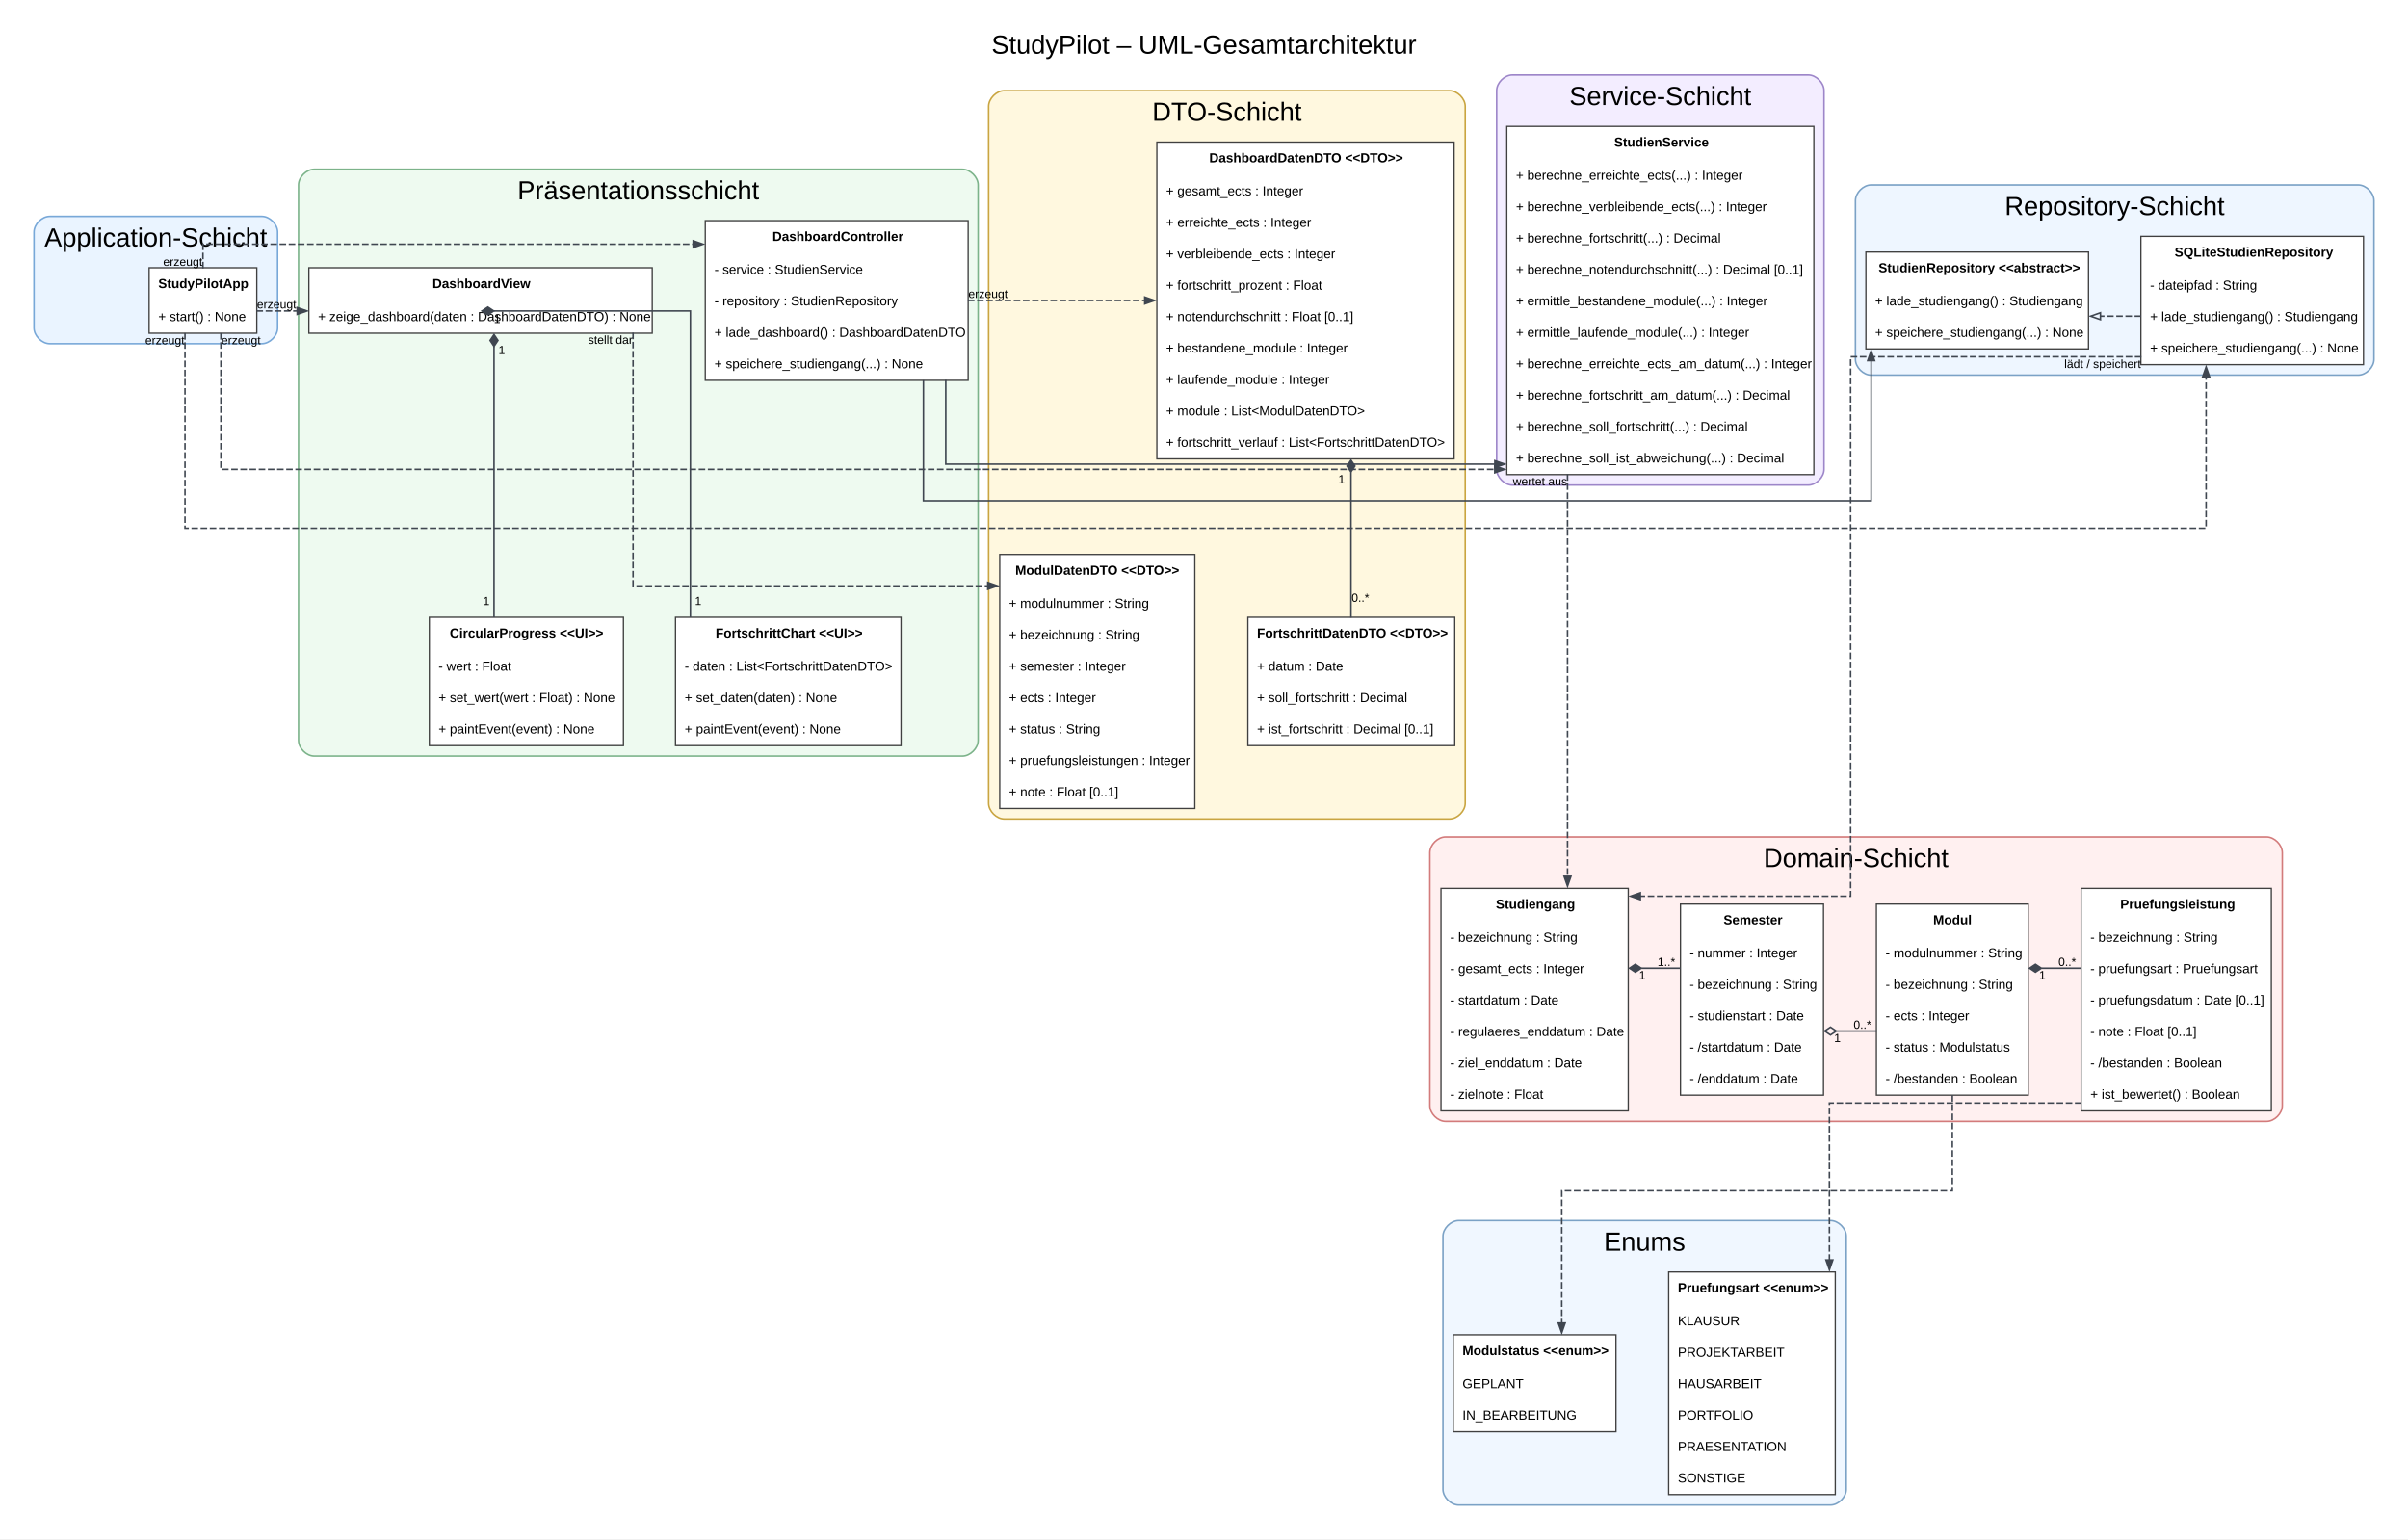
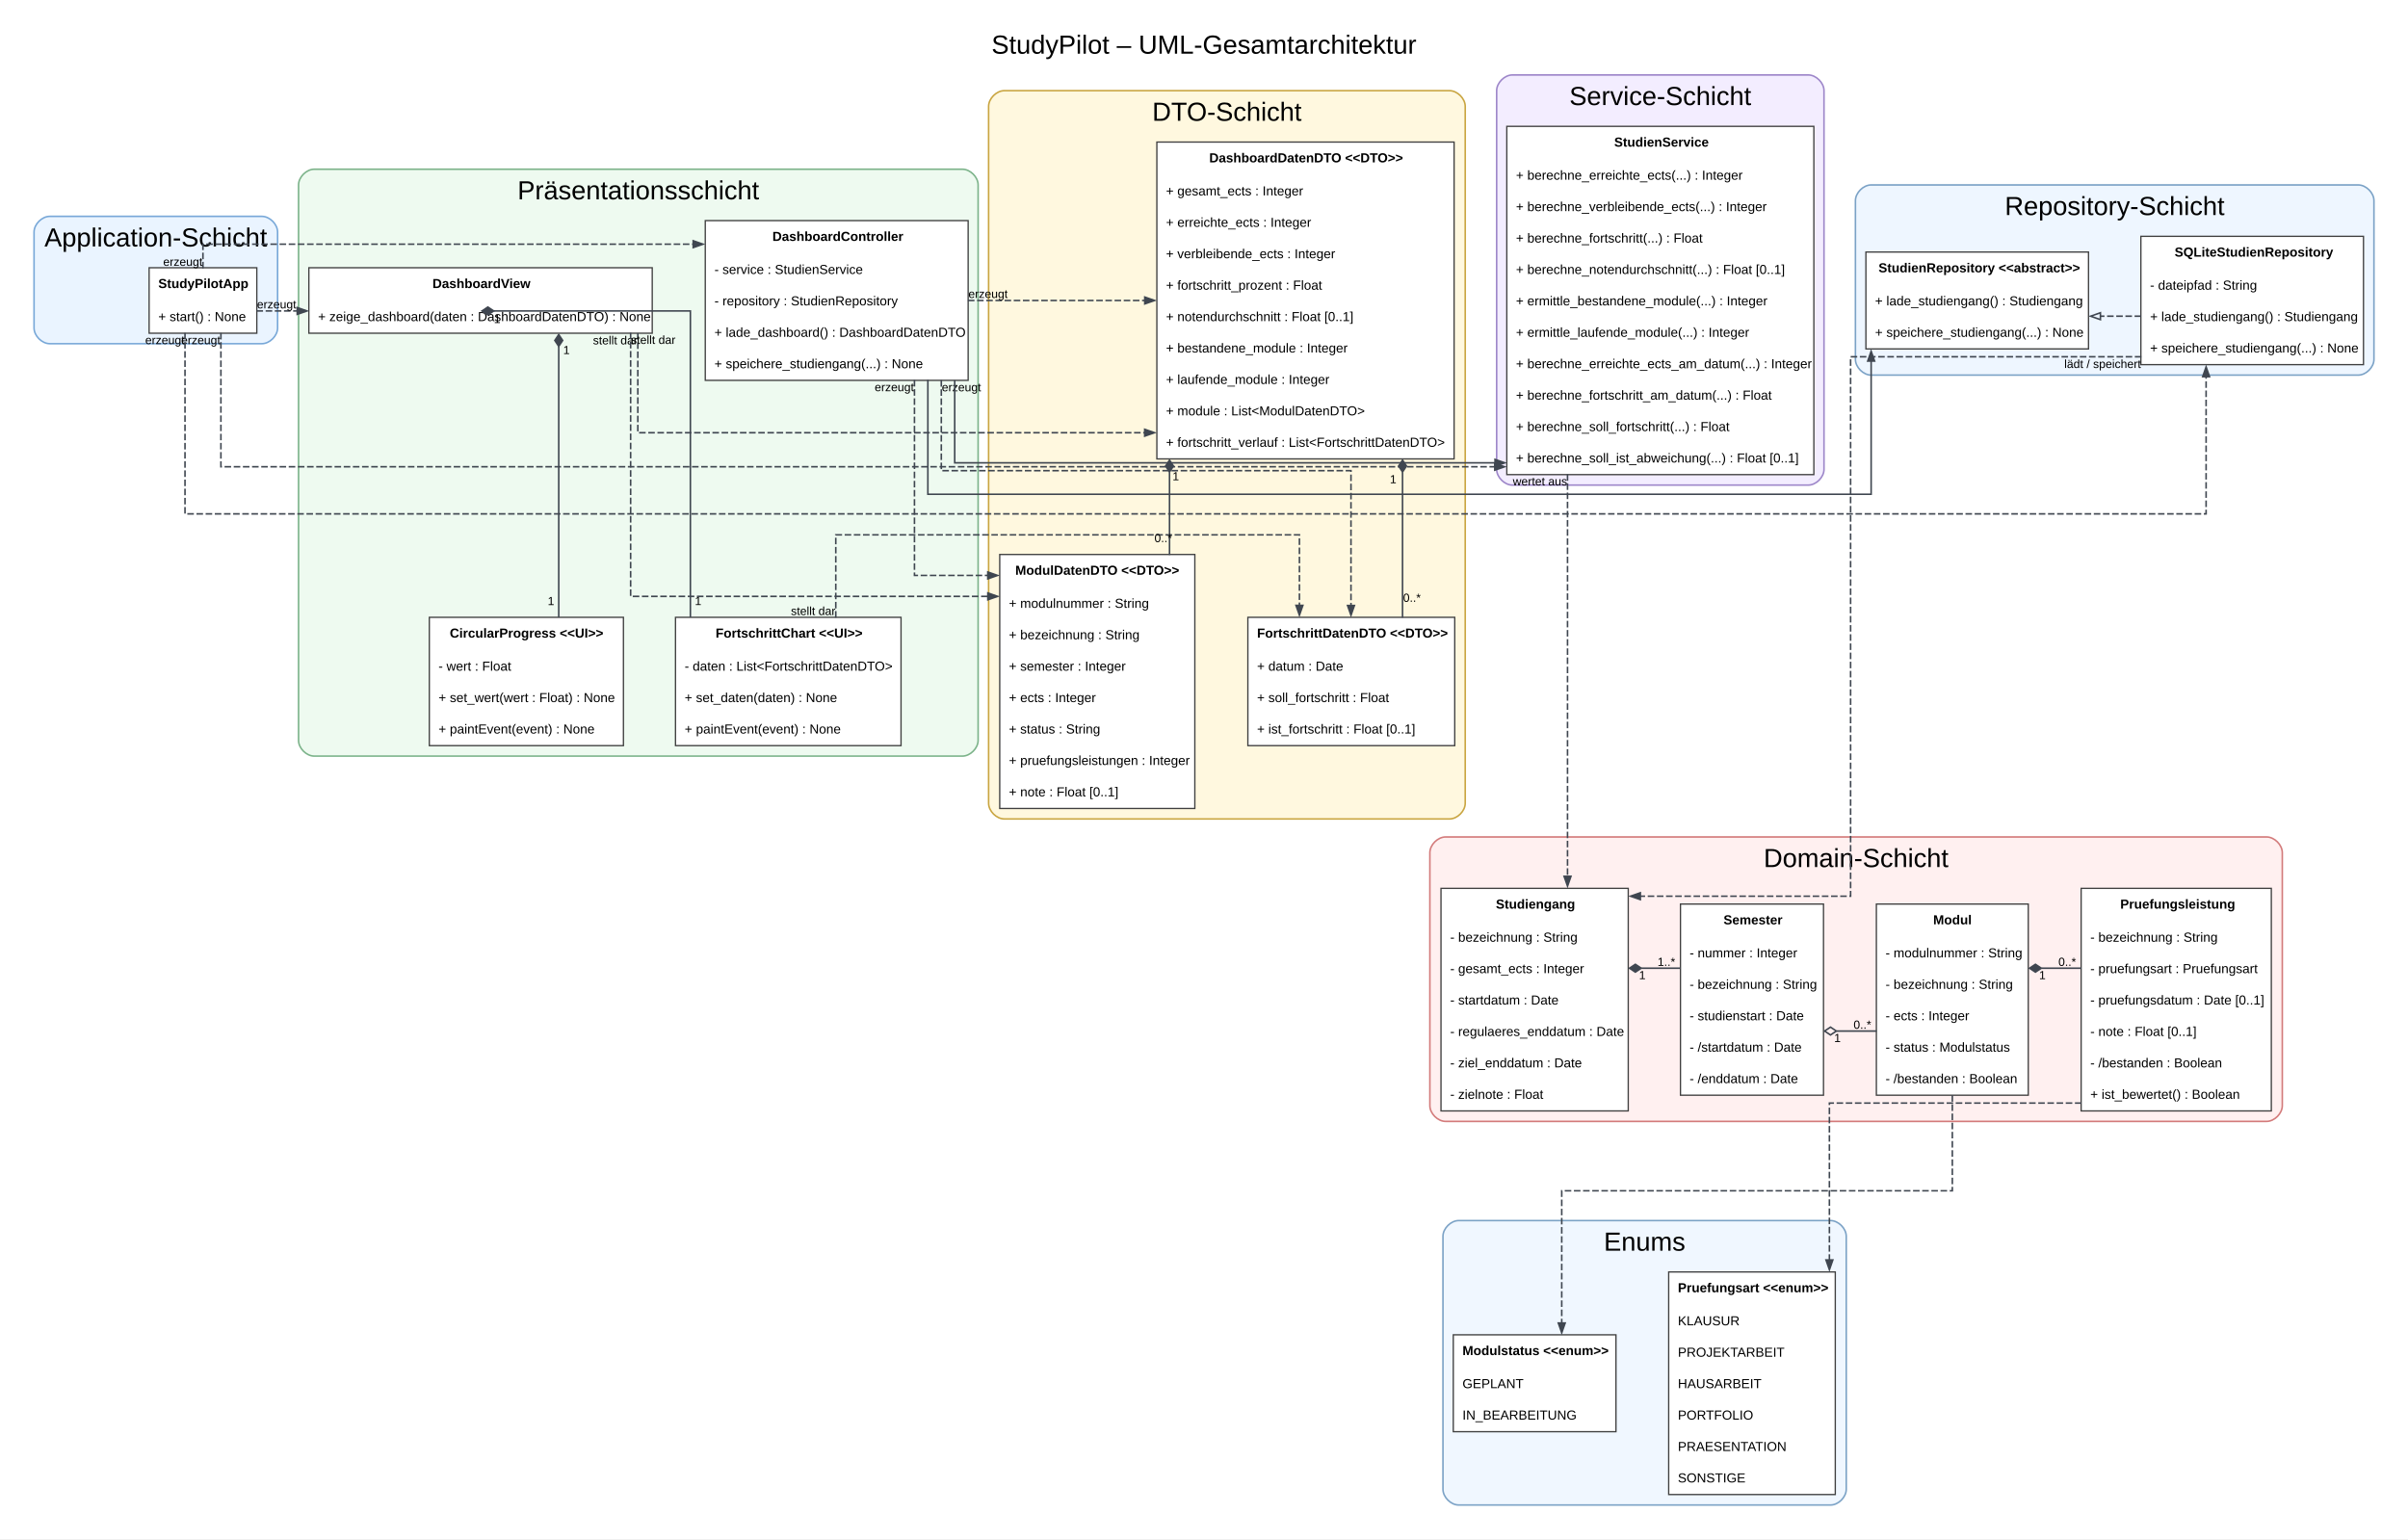
<svg xmlns="http://www.w3.org/2000/svg" width="1839pt" height="1176pt" viewBox="0.00 0.00 1839.00 1176.00">
  <g id="graph0" class="graph" transform="scale(1 1) rotate(0) translate(18 1157.5)">
    <polygon fill="white" stroke="none" points="-18,18 -18,-1157.5 1821,-1157.5 1821,18 -18,18" />
    <text xml:space="preserve" text-anchor="middle" x="901.5" y="-1116.5" font-family="Arial" font-size="20.00">StudyPilot – UML-Gesamtarchitektur</text>
    <g id="clust1" class="cluster">
      <path fill="#eaf4ff" stroke="#78a8d8" stroke-width="1.2" d="M20,-895C20,-895 182,-895 182,-895 188,-895 194,-901 194,-907 194,-907 194,-980.25 194,-980.25 194,-986.25 188,-992.25 182,-992.25 182,-992.25 20,-992.25 20,-992.25 14,-992.25 8,-986.25 8,-980.25 8,-980.25 8,-907 8,-907 8,-901 14,-895 20,-895" />
      <text xml:space="preserve" text-anchor="middle" x="101" y="-969.25" font-family="Arial" font-size="20.00">Application-Schicht</text>
    </g>
    <g id="clust2" class="cluster">
      <path fill="#eefaf0" stroke="#7cb38a" stroke-width="1.2" d="M222,-580C222,-580 717,-580 717,-580 723,-580 729,-586 729,-592 729,-592 729,-1016.25 729,-1016.25 729,-1022.25 723,-1028.25 717,-1028.25 717,-1028.25 222,-1028.25 222,-1028.25 216,-1028.25 210,-1022.25 210,-1016.25 210,-1016.25 210,-592 210,-592 210,-586 216,-580 222,-580" />
      <text xml:space="preserve" text-anchor="middle" x="469.5" y="-1005.25" font-family="Arial" font-size="20.00">Präsentationsschicht</text>
    </g>
    <g id="clust5" class="cluster">
      <path fill="#fff8df" stroke="#c9a541" stroke-width="1.2" d="M749,-532C749,-532 1089,-532 1089,-532 1095,-532 1101,-538 1101,-544 1101,-544 1101,-1076.25 1101,-1076.25 1101,-1082.25 1095,-1088.25 1089,-1088.25 1089,-1088.25 749,-1088.25 749,-1088.25 743,-1088.25 737,-1082.25 737,-1076.25 737,-1076.25 737,-544 737,-544 737,-538 743,-532 749,-532" />
      <text xml:space="preserve" text-anchor="middle" x="919" y="-1065.25" font-family="Arial" font-size="20.00">DTO-Schicht</text>
    </g>
    <g id="clust7" class="cluster">
      <path fill="#f3edff" stroke="#9d86c9" stroke-width="1.2" d="M1137,-787C1137,-787 1363,-787 1363,-787 1369,-787 1375,-793 1375,-799 1375,-799 1375,-1088.25 1375,-1088.25 1375,-1094.25 1369,-1100.25 1363,-1100.25 1363,-1100.25 1137,-1100.25 1137,-1100.25 1131,-1100.25 1125,-1094.25 1125,-1088.25 1125,-1088.25 1125,-799 1125,-799 1125,-793 1131,-787 1137,-787" />
      <text xml:space="preserve" text-anchor="middle" x="1250" y="-1077.25" font-family="Arial" font-size="20.00">Service-Schicht</text>
    </g>
    <g id="clust8" class="cluster">
      <path fill="#eef6ff" stroke="#7ba2c6" stroke-width="1.2" d="M1411,-871C1411,-871 1783,-871 1783,-871 1789,-871 1795,-877 1795,-883 1795,-883 1795,-1004.25 1795,-1004.25 1795,-1010.25 1789,-1016.25 1783,-1016.25 1783,-1016.25 1411,-1016.25 1411,-1016.25 1405,-1016.25 1399,-1010.25 1399,-1004.25 1399,-1004.25 1399,-883 1399,-883 1399,-877 1405,-871 1411,-871" />
      <text xml:space="preserve" text-anchor="middle" x="1597" y="-993.25" font-family="Arial" font-size="20.00">Repository-Schicht</text>
    </g>
    <g id="clust10" class="cluster">
      <path fill="#fff0f0" stroke="#d37b7b" stroke-width="1.2" d="M1086,-301C1086,-301 1713,-301 1713,-301 1719,-301 1725,-307 1725,-313 1725,-313 1725,-506.25 1725,-506.25 1725,-512.25 1719,-518.25 1713,-518.25 1713,-518.25 1086,-518.25 1086,-518.25 1080,-518.25 1074,-512.25 1074,-506.25 1074,-506.25 1074,-313 1074,-313 1074,-307 1080,-301 1086,-301" />
      <text xml:space="preserve" text-anchor="middle" x="1399.5" y="-495.25" font-family="Arial" font-size="20.00">Domain-Schicht</text>
    </g>
    <g id="clust12" class="cluster">
      <path fill="#f0f7ff" stroke="#7ba2c6" stroke-width="1.2" d="M1096,-8C1096,-8 1380,-8 1380,-8 1386,-8 1392,-14 1392,-20 1392,-20 1392,-213.25 1392,-213.25 1392,-219.25 1386,-225.25 1380,-225.25 1380,-225.25 1096,-225.25 1096,-225.25 1090,-225.25 1084,-219.25 1084,-213.25 1084,-213.25 1084,-20 1084,-20 1084,-14 1090,-8 1096,-8" />
      <text xml:space="preserve" text-anchor="middle" x="1238" y="-202.25" font-family="Arial" font-size="20.00">Enums</text>
    </g>
    <g id="node1" class="node">
      <polygon fill="white" stroke="none" points="95.88,-903 95.88,-953 178.12,-953 178.12,-903 95.88,-903" />
      <polygon fill="none" stroke="#404040" points="95.88,-903 95.88,-953 178.12,-953 178.12,-903 95.88,-903" />
      <text xml:space="preserve" text-anchor="start" x="102.88" y="-937.5" font-family="Arial" font-weight="bold" font-size="10.00">StudyPilotApp</text>
      <text xml:space="preserve" text-anchor="start" x="102.88" y="-912.25" font-family="Arial" font-size="10.00">+ start() : None</text>
    </g>
    <g id="node2" class="node">
      <polygon fill="white" stroke="none" points="217.88,-903 217.88,-953 480.12,-953 480.12,-903 217.88,-903" />
      <polygon fill="none" stroke="#404040" points="217.88,-903 217.88,-953 480.12,-953 480.12,-903 217.88,-903" />
      <text xml:space="preserve" text-anchor="start" x="312.25" y="-937.5" font-family="Arial" font-weight="bold" font-size="10.00">DashboardView</text>
      <text xml:space="preserve" text-anchor="start" x="224.88" y="-912.25" font-family="Arial" font-size="10.00">+ zeige_dashboard(daten : DashboardDatenDTO) : None</text>
    </g>
    <g id="edge18" class="edge">
      <path fill="none" stroke="#3f4650" stroke-width="1.2" stroke-dasharray="5,2" d="M177.88,-920C177.88,-920 208.97,-920 208.97,-920" />
      <polygon fill="#3f4650" stroke="#3f4650" stroke-width="1.2" points="208.97,-922.63 216.47,-920 208.97,-917.38 208.97,-922.63" />
      <text xml:space="preserve" text-anchor="middle" x="193.25" y="-921.95" font-family="Arial" font-size="9.00">erzeugt</text>
    </g>
    <g id="node3" class="node">
      <polygon fill="white" stroke="none" points="520.62,-867 520.62,-989 721.38,-989 721.38,-867 520.62,-867" />
      <polygon fill="none" stroke="#404040" points="520.62,-867 520.62,-989 721.38,-989 721.38,-867 520.62,-867" />
      <text xml:space="preserve" text-anchor="start" x="571.88" y="-973.5" font-family="Arial" font-weight="bold" font-size="10.00">DashboardController</text>
      <text xml:space="preserve" text-anchor="start" x="527.62" y="-948.25" font-family="Arial" font-size="10.00">- service : StudienService</text>
      <text xml:space="preserve" text-anchor="start" x="527.62" y="-924.25" font-family="Arial" font-size="10.00">- repository : StudienRepository</text>
      <text xml:space="preserve" text-anchor="start" x="527.62" y="-900.25" font-family="Arial" font-size="10.00">+ lade_dashboard() : DashboardDatenDTO</text>
      <text xml:space="preserve" text-anchor="start" x="527.62" y="-876.25" font-family="Arial" font-size="10.00">+ speichere_studiengang(...) : None</text>
    </g>
    <g id="edge19" class="edge">
      <path fill="none" stroke="#3f4650" stroke-width="1.2" stroke-dasharray="5,2" d="M137,-952.51C137,-962.17 137,-971 137,-971 137,-971 511.4,-971 511.4,-971" />
      <polygon fill="#3f4650" stroke="#3f4650" stroke-width="1.2" points="511.4,-973.63 518.9,-971 511.4,-968.38 511.4,-973.63" />
      <text xml:space="preserve" text-anchor="middle" x="121.62" y="-954.46" font-family="Arial" font-size="9.00">erzeugt</text>
    </g>
    <g id="node9" class="node">
      <polygon fill="white" stroke="none" points="1132.75,-795 1132.75,-1061 1367.25,-1061 1367.25,-795 1132.75,-795" />
      <polygon fill="none" stroke="#404040" points="1132.75,-795 1132.75,-1061 1367.25,-1061 1367.25,-795 1132.75,-795" />
      <text xml:space="preserve" text-anchor="start" x="1214.75" y="-1045.5" font-family="Arial" font-weight="bold" font-size="10.00">StudienService</text>
      <text xml:space="preserve" text-anchor="start" x="1139.75" y="-1020.25" font-family="Arial" font-size="10.00">+ berechne_erreichte_ects(...) : Integer</text>
      <text xml:space="preserve" text-anchor="start" x="1139.75" y="-996.25" font-family="Arial" font-size="10.00">+ berechne_verbleibende_ects(...) : Integer</text>
-       <text xml:space="preserve" text-anchor="start" x="1139.75" y="-972.25" font-family="Arial" font-size="10.00">+ berechne_fortschritt(...) : Decimal</text>
-       <text xml:space="preserve" text-anchor="start" x="1139.75" y="-948.25" font-family="Arial" font-size="10.00">+ berechne_notendurchschnitt(...) : Decimal [0..1]</text>
+       <text xml:space="preserve" text-anchor="start" x="1139.75" y="-972.25" font-family="Arial" font-size="10.00">+ berechne_fortschritt(...) : Float</text>
+       <text xml:space="preserve" text-anchor="start" x="1139.75" y="-948.25" font-family="Arial" font-size="10.00">+ berechne_notendurchschnitt(...) : Float [0..1]</text>
      <text xml:space="preserve" text-anchor="start" x="1139.75" y="-924.25" font-family="Arial" font-size="10.00">+ ermittle_bestandene_module(...) : Integer</text>
      <text xml:space="preserve" text-anchor="start" x="1139.75" y="-900.25" font-family="Arial" font-size="10.00">+ ermittle_laufende_module(...) : Integer</text>
      <text xml:space="preserve" text-anchor="start" x="1139.75" y="-876.25" font-family="Arial" font-size="10.00">+ berechne_erreichte_ects_am_datum(...) : Integer</text>
-       <text xml:space="preserve" text-anchor="start" x="1139.75" y="-852.25" font-family="Arial" font-size="10.00">+ berechne_fortschritt_am_datum(...) : Decimal</text>
-       <text xml:space="preserve" text-anchor="start" x="1139.75" y="-828.25" font-family="Arial" font-size="10.00">+ berechne_soll_fortschritt(...) : Decimal</text>
-       <text xml:space="preserve" text-anchor="start" x="1139.75" y="-804.25" font-family="Arial" font-size="10.00">+ berechne_soll_ist_abweichung(...) : Decimal</text>
+       <text xml:space="preserve" text-anchor="start" x="1139.75" y="-852.25" font-family="Arial" font-size="10.00">+ berechne_fortschritt_am_datum(...) : Float</text>
+       <text xml:space="preserve" text-anchor="start" x="1139.75" y="-828.25" font-family="Arial" font-size="10.00">+ berechne_soll_fortschritt(...) : Float</text>
+       <text xml:space="preserve" text-anchor="start" x="1139.75" y="-804.25" font-family="Arial" font-size="10.00">+ berechne_soll_ist_abweichung(...) : Float [0..1]</text>
    </g>
    <g id="edge20" class="edge">
-       <path fill="none" stroke="#3f4650" stroke-width="1.2" stroke-dasharray="5,2" d="M150.71,-903.13C150.71,-865.64 150.71,-799 150.71,-799 150.71,-799 1123.56,-799 1123.56,-799" />
-       <polygon fill="#3f4650" stroke="#3f4650" stroke-width="1.2" points="1123.56,-801.63 1131.06,-799 1123.56,-796.38 1123.56,-801.63" />
-       <text xml:space="preserve" text-anchor="middle" x="166.08" y="-894.58" font-family="Arial" font-size="9.00">erzeugt</text>
+       <path fill="none" stroke="#3f4650" stroke-width="1.2" stroke-dasharray="5,2" d="M150.71,-903.21C150.71,-866.25 150.71,-801 150.71,-801 150.71,-801 1123.56,-801 1123.56,-801" />
+       <polygon fill="#3f4650" stroke="#3f4650" stroke-width="1.2" points="1123.56,-803.63 1131.06,-801 1123.56,-798.38 1123.56,-803.63" />
+       <text xml:space="preserve" text-anchor="middle" x="135.33" y="-894.66" font-family="Arial" font-size="9.00">erzeugt</text>
    </g>
    <g id="node11" class="node">
      <polygon fill="white" stroke="none" points="1617,-879 1617,-977 1787,-977 1787,-879 1617,-879" />
      <polygon fill="none" stroke="#404040" points="1617,-879 1617,-977 1787,-977 1787,-879 1617,-879" />
      <text xml:space="preserve" text-anchor="start" x="1642.75" y="-961.5" font-family="Arial" font-weight="bold" font-size="10.00">SQLiteStudienRepository</text>
      <text xml:space="preserve" text-anchor="start" x="1624" y="-936.25" font-family="Arial" font-size="10.00">- dateipfad : String</text>
      <text xml:space="preserve" text-anchor="start" x="1624" y="-912.25" font-family="Arial" font-size="10.00">+ lade_studiengang() : Studiengang</text>
      <text xml:space="preserve" text-anchor="start" x="1624" y="-888.25" font-family="Arial" font-size="10.00">+ speichere_studiengang(...) : None</text>
    </g>
    <g id="edge21" class="edge">
-       <path fill="none" stroke="#3f4650" stroke-width="1.2" stroke-dasharray="5,2" d="M123.29,-903.07C123.29,-854.96 123.29,-754 123.29,-754 123.29,-754 1666.81,-754 1666.81,-754 1666.81,-754 1666.81,-869.75 1666.81,-869.75" />
-       <polygon fill="#3f4650" stroke="#3f4650" stroke-width="1.2" points="1664.19,-869.75 1666.81,-877.25 1669.44,-869.75 1664.19,-869.75" />
-       <text xml:space="preserve" text-anchor="middle" x="107.92" y="-894.52" font-family="Arial" font-size="9.00">erzeugt</text>
+       <path fill="none" stroke="#3f4650" stroke-width="1.2" stroke-dasharray="5,2" d="M123.29,-903.24C123.29,-857.65 123.29,-765 123.29,-765 123.29,-765 1666.81,-765 1666.81,-765 1666.81,-765 1666.81,-869.78 1666.81,-869.78" />
+       <polygon fill="#3f4650" stroke="#3f4650" stroke-width="1.2" points="1664.19,-869.78 1666.81,-877.28 1669.44,-869.78 1664.19,-869.78" />
+       <text xml:space="preserve" text-anchor="middle" x="107.92" y="-894.69" font-family="Arial" font-size="9.00">erzeugt</text>
    </g>
    <g id="node4" class="node">
      <polygon fill="white" stroke="none" points="309.88,-588 309.88,-686 458.12,-686 458.12,-588 309.88,-588" />
      <polygon fill="none" stroke="#404040" points="309.88,-588 309.88,-686 458.12,-686 458.12,-588 309.88,-588" />
      <text xml:space="preserve" text-anchor="start" x="325.5" y="-670.5" font-family="Arial" font-weight="bold" font-size="10.00">CircularProgress &lt;&lt;UI&gt;&gt;</text>
      <text xml:space="preserve" text-anchor="start" x="316.88" y="-645.25" font-family="Arial" font-size="10.00">- wert : Float</text>
      <text xml:space="preserve" text-anchor="start" x="316.88" y="-621.25" font-family="Arial" font-size="10.00">+ set_wert(wert : Float) : None</text>
      <text xml:space="preserve" text-anchor="start" x="316.88" y="-597.25" font-family="Arial" font-size="10.00">+ paintEvent(event) : None</text>
    </g>
    <g id="edge22" class="edge">
-       <path fill="none" stroke="#3f4650" stroke-width="1.2" d="M359.29,-892.79C359.29,-892.79 359.29,-685.96 359.29,-685.96" />
-       <polygon fill="#3f4650" stroke="#3f4650" stroke-width="1.2" points="359.29,-892.97 362.29,-897.47 359.29,-901.97 356.29,-897.47 359.29,-892.97" />
-       <text xml:space="preserve" text-anchor="middle" x="353.38" y="-695.35" font-family="Arial" font-size="9.00">1</text>
-       <text xml:space="preserve" text-anchor="middle" x="365.21" y="-887.07" font-family="Arial" font-size="9.00">1</text>
+       <path fill="none" stroke="#3f4650" stroke-width="1.2" d="M408.71,-892.79C408.71,-892.79 408.71,-685.96 408.71,-685.96" />
+       <polygon fill="#3f4650" stroke="#3f4650" stroke-width="1.2" points="408.71,-892.97 411.71,-897.47 408.71,-901.97 405.71,-897.47 408.71,-892.97" />
+       <text xml:space="preserve" text-anchor="middle" x="402.79" y="-695.35" font-family="Arial" font-size="9.00">1</text>
+       <text xml:space="preserve" text-anchor="middle" x="414.62" y="-887.07" font-family="Arial" font-size="9.00">1</text>
    </g>
    <g id="node5" class="node">
      <polygon fill="white" stroke="none" points="497.88,-588 497.88,-686 670.12,-686 670.12,-588 497.88,-588" />
      <polygon fill="none" stroke="#404040" points="497.88,-588 497.88,-686 670.12,-686 670.12,-588 497.88,-588" />
      <text xml:space="preserve" text-anchor="start" x="528.5" y="-670.5" font-family="Arial" font-weight="bold" font-size="10.00">FortschrittChart &lt;&lt;UI&gt;&gt;</text>
      <text xml:space="preserve" text-anchor="start" x="504.88" y="-645.25" font-family="Arial" font-size="10.00">- daten : List&lt;FortschrittDatenDTO&gt;</text>
      <text xml:space="preserve" text-anchor="start" x="504.88" y="-621.25" font-family="Arial" font-size="10.00">+ set_daten(daten) : None</text>
      <text xml:space="preserve" text-anchor="start" x="504.88" y="-597.25" font-family="Arial" font-size="10.00">+ paintEvent(event) : None</text>
    </g>
    <g id="edge23" class="edge">
      <path fill="none" stroke="#3f4650" stroke-width="1.2" d="M359.26,-920C359.26,-920 509.25,-920 509.25,-920 509.25,-920 509.25,-685.99 509.25,-685.99" />
      <polygon fill="#3f4650" stroke="#3f4650" stroke-width="1.2" points="359.08,-920 354.58,-923 350.08,-920 354.58,-917 359.08,-920" />
      <text xml:space="preserve" text-anchor="middle" x="515.17" y="-695.38" font-family="Arial" font-size="9.00">1</text>
      <text xml:space="preserve" text-anchor="middle" x="361.69" y="-910.78" font-family="Arial" font-size="9.00">1</text>
    </g>
    <g id="node6" class="node">
      <polygon fill="white" stroke="none" points="865.5,-807 865.5,-1049 1092.5,-1049 1092.5,-807 865.5,-807" />
      <polygon fill="none" stroke="#404040" points="865.5,-807 865.5,-1049 1092.5,-1049 1092.5,-807 865.5,-807" />
      <text xml:space="preserve" text-anchor="start" x="905.5" y="-1033.5" font-family="Arial" font-weight="bold" font-size="10.00">DashboardDatenDTO &lt;&lt;DTO&gt;&gt;</text>
      <text xml:space="preserve" text-anchor="start" x="872.5" y="-1008.25" font-family="Arial" font-size="10.00">+ gesamt_ects : Integer</text>
      <text xml:space="preserve" text-anchor="start" x="872.5" y="-984.25" font-family="Arial" font-size="10.00">+ erreichte_ects : Integer</text>
      <text xml:space="preserve" text-anchor="start" x="872.5" y="-960.25" font-family="Arial" font-size="10.00">+ verbleibende_ects : Integer</text>
      <text xml:space="preserve" text-anchor="start" x="872.5" y="-936.25" font-family="Arial" font-size="10.00">+ fortschritt_prozent : Float</text>
      <text xml:space="preserve" text-anchor="start" x="872.5" y="-912.25" font-family="Arial" font-size="10.00">+ notendurchschnitt : Float [0..1]</text>
      <text xml:space="preserve" text-anchor="start" x="872.5" y="-888.25" font-family="Arial" font-size="10.00">+ bestandene_module : Integer</text>
      <text xml:space="preserve" text-anchor="start" x="872.5" y="-864.25" font-family="Arial" font-size="10.00">+ laufende_module : Integer</text>
      <text xml:space="preserve" text-anchor="start" x="872.5" y="-840.25" font-family="Arial" font-size="10.00">+ module : List&lt;ModulDatenDTO&gt;</text>
      <text xml:space="preserve" text-anchor="start" x="872.5" y="-816.25" font-family="Arial" font-size="10.00">+ fortschritt_verlauf : List&lt;FortschrittDatenDTO&gt;</text>
    </g>
+     <g id="edge24" class="edge">
+       <path fill="none" stroke="#3f4650" stroke-width="1.2" stroke-dasharray="5,2" d="M469.12,-903.03C469.12,-873.12 469.12,-827 469.12,-827 469.12,-827 856.21,-827 856.21,-827" />
+       <polygon fill="#3f4650" stroke="#3f4650" stroke-width="1.2" points="856.21,-829.63 863.71,-827 856.21,-824.38 856.21,-829.63" />
+       <text xml:space="preserve" text-anchor="middle" x="451.88" y="-894.48" font-family="Arial" font-size="9.00">stellt dar</text>
+     </g>
    <g id="node7" class="node">
      <polygon fill="white" stroke="none" points="745.5,-540 745.5,-734 894.5,-734 894.5,-540 745.5,-540" />
      <polygon fill="none" stroke="#404040" points="745.5,-540 745.5,-734 894.5,-734 894.5,-540 745.5,-540" />
      <text xml:space="preserve" text-anchor="start" x="757.38" y="-718.5" font-family="Arial" font-weight="bold" font-size="10.00">ModulDatenDTO &lt;&lt;DTO&gt;&gt;</text>
      <text xml:space="preserve" text-anchor="start" x="752.5" y="-693.25" font-family="Arial" font-size="10.00">+ modulnummer : String</text>
      <text xml:space="preserve" text-anchor="start" x="752.5" y="-669.25" font-family="Arial" font-size="10.00">+ bezeichnung : String</text>
      <text xml:space="preserve" text-anchor="start" x="752.5" y="-645.25" font-family="Arial" font-size="10.00">+ semester : Integer</text>
      <text xml:space="preserve" text-anchor="start" x="752.5" y="-621.25" font-family="Arial" font-size="10.00">+ ects : Integer</text>
      <text xml:space="preserve" text-anchor="start" x="752.5" y="-597.25" font-family="Arial" font-size="10.00">+ status : String</text>
      <text xml:space="preserve" text-anchor="start" x="752.5" y="-573.25" font-family="Arial" font-size="10.00">+ pruefungsleistungen : Integer</text>
      <text xml:space="preserve" text-anchor="start" x="752.5" y="-549.25" font-family="Arial" font-size="10.00">+ note : Float [0..1]</text>
    </g>
-     <g id="edge27" class="edge">
-       <path fill="none" stroke="#3f4650" stroke-width="1.2" stroke-dasharray="5,2" d="M465.46,-903.42C465.46,-846.4 465.46,-710 465.46,-710 465.46,-710 736.36,-710 736.36,-710" />
-       <polygon fill="#3f4650" stroke="#3f4650" stroke-width="1.2" points="736.36,-712.63 743.86,-710 736.36,-707.38 736.36,-712.63" />
-       <text xml:space="preserve" text-anchor="middle" x="448.21" y="-894.87" font-family="Arial" font-size="9.00">stellt dar</text>
-     </g>
-     <g id="edge26" class="edge">
+     <g id="edge32" class="edge">
+       <path fill="none" stroke="#3f4650" stroke-width="1.2" stroke-dasharray="5,2" d="M463.62,-903.38C463.62,-844.81 463.62,-702 463.62,-702 463.62,-702 736.41,-702 736.41,-702" />
+       <polygon fill="#3f4650" stroke="#3f4650" stroke-width="1.2" points="736.41,-704.63 743.91,-702 736.41,-699.38 736.41,-704.63" />
+       <text xml:space="preserve" text-anchor="middle" x="480.88" y="-894.83" font-family="Arial" font-size="9.00">stellt dar</text>
+     </g>
+     <g id="edge31" class="edge">
      <path fill="none" stroke="#3f4650" stroke-width="1.2" stroke-dasharray="5,2" d="M721.2,-928C721.2,-928 856.26,-928 856.26,-928" />
      <polygon fill="#3f4650" stroke="#3f4650" stroke-width="1.2" points="856.26,-930.63 863.76,-928 856.26,-925.38 856.26,-930.63" />
      <text xml:space="preserve" text-anchor="middle" x="736.57" y="-929.95" font-family="Arial" font-size="9.00">erzeugt</text>
    </g>
-     <g id="edge24" class="edge">
-       <path fill="none" stroke="#3f4650" stroke-width="1.2" d="M704.29,-867.33C704.29,-835.48 704.29,-803 704.29,-803 704.29,-803 1123.62,-803 1123.62,-803" />
-       <polygon fill="#3f4650" stroke="#3f4650" stroke-width="1.2" points="1123.62,-805.63 1131.12,-803 1123.62,-800.38 1123.62,-805.63" />
+     <g id="edge26" class="edge">
+       <path fill="none" stroke="#3f4650" stroke-width="1.2" stroke-dasharray="5,2" d="M680.38,-867.26C680.38,-805.24 680.38,-718 680.38,-718 680.38,-718 736.37,-718 736.37,-718" />
+       <polygon fill="#3f4650" stroke="#3f4650" stroke-width="1.2" points="736.37,-720.63 743.87,-718 736.37,-715.38 736.37,-720.63" />
+       <text xml:space="preserve" text-anchor="middle" x="665" y="-858.71" font-family="Arial" font-size="9.00">erzeugt</text>
+     </g>
+     <g id="node8" class="node">
+       <polygon fill="white" stroke="none" points="935,-588 935,-686 1093,-686 1093,-588 935,-588" />
+       <polygon fill="none" stroke="#404040" points="935,-588 935,-686 1093,-686 1093,-588 935,-588" />
+       <text xml:space="preserve" text-anchor="start" x="942" y="-670.5" font-family="Arial" font-weight="bold" font-size="10.00">FortschrittDatenDTO &lt;&lt;DTO&gt;&gt;</text>
+       <text xml:space="preserve" text-anchor="start" x="942" y="-645.25" font-family="Arial" font-size="10.00">+ datum : Date</text>
+       <text xml:space="preserve" text-anchor="start" x="942" y="-621.25" font-family="Arial" font-size="10.00">+ soll_fortschritt : Float</text>
+       <text xml:space="preserve" text-anchor="start" x="942" y="-597.25" font-family="Arial" font-size="10.00">+ ist_fortschritt : Float [0..1]</text>
+     </g>
+     <g id="edge27" class="edge">
+       <path fill="none" stroke="#3f4650" stroke-width="1.2" stroke-dasharray="5,2" d="M700.88,-867.19C700.88,-833.35 700.88,-798 700.88,-798 700.88,-798 1013.75,-798 1013.75,-798 1013.75,-798 1013.75,-695.06 1013.75,-695.06" />
+       <polygon fill="#3f4650" stroke="#3f4650" stroke-width="1.2" points="1016.38,-695.06 1013.75,-687.56 1011.13,-695.06 1016.38,-695.06" />
+       <text xml:space="preserve" text-anchor="middle" x="716.25" y="-858.64" font-family="Arial" font-size="9.00">erzeugt</text>
+     </g>
+     <g id="edge29" class="edge">
+       <path fill="none" stroke="#3f4650" stroke-width="1.2" d="M711.12,-867.09C711.12,-835.73 711.12,-804 711.12,-804 711.12,-804 1123.76,-804 1123.76,-804" />
+       <polygon fill="#3f4650" stroke="#3f4650" stroke-width="1.2" points="1123.76,-806.63 1131.26,-804 1123.76,-801.38 1123.76,-806.63" />
    </g>
    <g id="node10" class="node">
      <polygon fill="white" stroke="none" points="1407,-891 1407,-965 1577,-965 1577,-891 1407,-891" />
      <polygon fill="none" stroke="#404040" points="1407,-891 1407,-965 1577,-965 1577,-891 1407,-891" />
      <text xml:space="preserve" text-anchor="start" x="1416.62" y="-949.5" font-family="Arial" font-weight="bold" font-size="10.00">StudienRepository &lt;&lt;abstract&gt;&gt;</text>
      <text xml:space="preserve" text-anchor="start" x="1414" y="-924.25" font-family="Arial" font-size="10.00">+ lade_studiengang() : Studiengang</text>
      <text xml:space="preserve" text-anchor="start" x="1414" y="-900.25" font-family="Arial" font-size="10.00">+ speichere_studiengang(...) : None</text>
    </g>
+     <g id="edge30" class="edge">
+       <path fill="none" stroke="#3f4650" stroke-width="1.2" d="M690.62,-867.38C690.62,-826.5 690.62,-780 690.62,-780 690.62,-780 1411,-780 1411,-780 1411,-780 1411,-881.72 1411,-881.72" />
+       <polygon fill="#3f4650" stroke="#3f4650" stroke-width="1.2" points="1408.38,-881.72 1411,-889.22 1413.63,-881.72 1408.38,-881.72" />
+     </g>
    <g id="edge25" class="edge">
-       <path fill="none" stroke="#3f4650" stroke-width="1.2" d="M687.21,-867.09C687.21,-824.42 687.21,-775 687.21,-775 687.21,-775 1411,-775 1411,-775 1411,-775 1411,-882.04 1411,-882.04" />
-       <polygon fill="#3f4650" stroke="#3f4650" stroke-width="1.2" points="1408.38,-882.04 1411,-889.54 1413.63,-882.04 1408.38,-882.04" />
-     </g>
-     <g id="node8" class="node">
-       <polygon fill="white" stroke="none" points="935,-588 935,-686 1093,-686 1093,-588 935,-588" />
-       <polygon fill="none" stroke="#404040" points="935,-588 935,-686 1093,-686 1093,-588 935,-588" />
-       <text xml:space="preserve" text-anchor="start" x="942" y="-670.5" font-family="Arial" font-weight="bold" font-size="10.00">FortschrittDatenDTO &lt;&lt;DTO&gt;&gt;</text>
-       <text xml:space="preserve" text-anchor="start" x="942" y="-645.25" font-family="Arial" font-size="10.00">+ datum : Date</text>
-       <text xml:space="preserve" text-anchor="start" x="942" y="-621.25" font-family="Arial" font-size="10.00">+ soll_fortschritt : Decimal</text>
-       <text xml:space="preserve" text-anchor="start" x="942" y="-597.25" font-family="Arial" font-size="10.00">+ ist_fortschritt : Decimal [0..1]</text>
+       <path fill="none" stroke="#3f4650" stroke-width="1.2" stroke-dasharray="5,2" d="M620.29,-685.8C620.29,-715.98 620.29,-749 620.29,-749 620.29,-749 974.38,-749 974.38,-749 974.38,-749 974.38,-695.12 974.38,-695.12" />
+       <polygon fill="#3f4650" stroke="#3f4650" stroke-width="1.2" points="977,-695.12 974.38,-687.62 971.75,-695.12 977,-695.12" />
+       <text xml:space="preserve" text-anchor="middle" x="603.04" y="-687.75" font-family="Arial" font-size="9.00">stellt dar</text>
    </g>
    <g id="edge28" class="edge">
-       <path fill="none" stroke="#3f4650" stroke-width="1.2" d="M1013.75,-796.85C1013.75,-796.85 1013.75,-685.73 1013.75,-685.73" />
-       <polygon fill="#3f4650" stroke="#3f4650" stroke-width="1.2" points="1013.75,-797.04 1016.75,-801.54 1013.75,-806.04 1010.75,-801.54 1013.75,-797.04" />
-       <text xml:space="preserve" text-anchor="middle" x="1020.93" y="-697.84" font-family="Arial" font-size="9.00">0..*</text>
-       <text xml:space="preserve" text-anchor="middle" x="1006.57" y="-788.41" font-family="Arial" font-size="9.00">1</text>
+       <path fill="none" stroke="#3f4650" stroke-width="1.2" d="M875.17,-796.85C875.17,-796.85 875.17,-733.58 875.17,-733.58" />
+       <polygon fill="#3f4650" stroke="#3f4650" stroke-width="1.2" points="875.17,-797.04 878.17,-801.54 875.17,-806.04 872.17,-801.54 875.17,-797.04" />
+       <text xml:space="preserve" text-anchor="middle" x="870.38" y="-743.44" font-family="Arial" font-size="9.00">0..*</text>
+       <text xml:space="preserve" text-anchor="middle" x="879.95" y="-790.66" font-family="Arial" font-size="9.00">1</text>
+     </g>
+     <g id="edge33" class="edge">
+       <path fill="none" stroke="#3f4650" stroke-width="1.2" d="M1053.12,-796.85C1053.12,-796.85 1053.12,-685.73 1053.12,-685.73" />
+       <polygon fill="#3f4650" stroke="#3f4650" stroke-width="1.2" points="1053.13,-797.04 1056.13,-801.54 1053.13,-806.04 1050.13,-801.54 1053.13,-797.04" />
+       <text xml:space="preserve" text-anchor="middle" x="1060.31" y="-697.84" font-family="Arial" font-size="9.00">0..*</text>
+       <text xml:space="preserve" text-anchor="middle" x="1045.94" y="-788.41" font-family="Arial" font-size="9.00">1</text>
    </g>
    <g id="node12" class="node">
      <polygon fill="white" stroke="none" points="1082.5,-309 1082.5,-479 1225.5,-479 1225.5,-309 1082.5,-309" />
      <polygon fill="none" stroke="#404040" points="1082.5,-309 1082.5,-479 1225.5,-479 1225.5,-309 1082.5,-309" />
      <text xml:space="preserve" text-anchor="start" x="1124.38" y="-463.5" font-family="Arial" font-weight="bold" font-size="10.00">Studiengang</text>
      <text xml:space="preserve" text-anchor="start" x="1089.5" y="-438.25" font-family="Arial" font-size="10.00">- bezeichnung : String</text>
      <text xml:space="preserve" text-anchor="start" x="1089.5" y="-414.25" font-family="Arial" font-size="10.00">- gesamt_ects : Integer</text>
      <text xml:space="preserve" text-anchor="start" x="1089.5" y="-390.25" font-family="Arial" font-size="10.00">- startdatum : Date</text>
      <text xml:space="preserve" text-anchor="start" x="1089.5" y="-366.25" font-family="Arial" font-size="10.00">- regulaeres_enddatum : Date</text>
      <text xml:space="preserve" text-anchor="start" x="1089.5" y="-342.25" font-family="Arial" font-size="10.00">- ziel_enddatum : Date</text>
      <text xml:space="preserve" text-anchor="start" x="1089.5" y="-318.25" font-family="Arial" font-size="10.00">- zielnote : Float</text>
    </g>
-     <g id="edge31" class="edge">
+     <g id="edge36" class="edge">
      <path fill="none" stroke="#3f4650" stroke-width="1.2" stroke-dasharray="5,2" d="M1179.12,-795.31C1179.12,-795.31 1179.12,-488.2 1179.12,-488.2" />
      <polygon fill="#3f4650" stroke="#3f4650" stroke-width="1.2" points="1181.75,-488.2 1179.13,-480.7 1176.5,-488.2 1181.75,-488.2" />
      <text xml:space="preserve" text-anchor="middle" x="1158.12" y="-786.76" font-family="Arial" font-size="9.00">wertet aus</text>
    </g>
-     <g id="edge29" class="edge">
+     <g id="edge34" class="edge">
      <path fill="none" stroke="#3f4650" stroke-width="1.2" stroke-dasharray="5,2" d="M1617.19,-916C1617.19,-916 1586.1,-916 1586.1,-916" />
      <polygon fill="none" stroke="#3f4650" stroke-width="1.2" points="1586.1,-913.38 1578.6,-916 1586.1,-918.63 1586.1,-913.38" />
    </g>
-     <g id="edge30" class="edge">
+     <g id="edge35" class="edge">
      <path fill="none" stroke="#3f4650" stroke-width="1.2" stroke-dasharray="5,2" d="M1617.38,-885C1526.61,-885 1395.31,-885 1395.31,-885 1395.31,-885 1395.31,-473 1395.31,-473 1395.31,-473 1234.74,-473 1234.74,-473" />
      <polygon fill="#3f4650" stroke="#3f4650" stroke-width="1.2" points="1234.74,-470.38 1227.24,-473 1234.74,-475.63 1234.74,-470.38" />
      <text xml:space="preserve" text-anchor="middle" x="1587.76" y="-876.45" font-family="Arial" font-size="9.00">lädt / speichert</text>
    </g>
    <g id="node13" class="node">
      <polygon fill="white" stroke="none" points="1265.38,-321 1265.38,-467 1374.62,-467 1374.62,-321 1265.38,-321" />
      <polygon fill="none" stroke="#404040" points="1265.38,-321 1265.38,-467 1374.62,-467 1374.62,-321 1265.38,-321" />
      <text xml:space="preserve" text-anchor="start" x="1298.25" y="-451.5" font-family="Arial" font-weight="bold" font-size="10.00">Semester</text>
      <text xml:space="preserve" text-anchor="start" x="1272.38" y="-426.25" font-family="Arial" font-size="10.00">- nummer : Integer</text>
      <text xml:space="preserve" text-anchor="start" x="1272.38" y="-402.25" font-family="Arial" font-size="10.00">- bezeichnung : String</text>
      <text xml:space="preserve" text-anchor="start" x="1272.38" y="-378.25" font-family="Arial" font-size="10.00">- studienstart : Date</text>
      <text xml:space="preserve" text-anchor="start" x="1272.38" y="-354.25" font-family="Arial" font-size="10.00">- /startdatum : Date</text>
      <text xml:space="preserve" text-anchor="start" x="1272.38" y="-330.25" font-family="Arial" font-size="10.00">- /enddatum : Date</text>
    </g>
-     <g id="edge32" class="edge">
+     <g id="edge37" class="edge">
      <path fill="none" stroke="#3f4650" stroke-width="1.2" d="M1235.63,-418C1235.63,-418 1265.49,-418 1265.49,-418" />
      <polygon fill="#3f4650" stroke="#3f4650" stroke-width="1.2" points="1235.44,-418 1230.94,-421 1226.44,-418 1230.94,-415 1235.44,-418" />
      <text xml:space="preserve" text-anchor="middle" x="1254.62" y="-419.77" font-family="Arial" font-size="9.00">1..*</text>
      <text xml:space="preserve" text-anchor="middle" x="1236.24" y="-409.63" font-family="Arial" font-size="9.00">1</text>
    </g>
    <g id="node16" class="node">
      <polygon fill="white" stroke="none" points="1091.88,-64 1091.88,-138 1216.12,-138 1216.12,-64 1091.88,-64" />
      <polygon fill="none" stroke="#404040" points="1091.88,-64 1091.88,-138 1216.12,-138 1216.12,-64 1091.88,-64" />
      <text xml:space="preserve" text-anchor="start" x="1098.88" y="-122.5" font-family="Arial" font-weight="bold" font-size="10.00">Modulstatus &lt;&lt;enum&gt;&gt;</text>
      <text xml:space="preserve" text-anchor="start" x="1098.88" y="-97.25" font-family="Arial" font-size="10.00">GEPLANT</text>
      <text xml:space="preserve" text-anchor="start" x="1098.88" y="-73.25" font-family="Arial" font-size="10.00">IN_BEARBEITUNG</text>
    </g>
    <g id="node14" class="node">
      <polygon fill="white" stroke="none" points="1415,-321 1415,-467 1531,-467 1531,-321 1415,-321" />
      <polygon fill="none" stroke="#404040" points="1415,-321 1415,-467 1531,-467 1531,-321 1415,-321" />
      <text xml:space="preserve" text-anchor="start" x="1458.38" y="-451.5" font-family="Arial" font-weight="bold" font-size="10.00">Modul</text>
      <text xml:space="preserve" text-anchor="start" x="1422" y="-426.25" font-family="Arial" font-size="10.00">- modulnummer : String</text>
      <text xml:space="preserve" text-anchor="start" x="1422" y="-402.25" font-family="Arial" font-size="10.00">- bezeichnung : String</text>
      <text xml:space="preserve" text-anchor="start" x="1422" y="-378.25" font-family="Arial" font-size="10.00">- ects : Integer</text>
      <text xml:space="preserve" text-anchor="start" x="1422" y="-354.25" font-family="Arial" font-size="10.00">- status : Modulstatus</text>
      <text xml:space="preserve" text-anchor="start" x="1422" y="-330.25" font-family="Arial" font-size="10.00">- /bestanden : Boolean</text>
    </g>
-     <g id="edge33" class="edge">
+     <g id="edge38" class="edge">
      <path fill="none" stroke="#3f4650" stroke-width="1.2" d="M1384.64,-370C1384.64,-370 1415.17,-370 1415.17,-370" />
      <polygon fill="none" stroke="#3f4650" stroke-width="1.2" points="1384.45,-370 1379.95,-373 1375.45,-370 1379.95,-367 1384.45,-370" />
      <text xml:space="preserve" text-anchor="middle" x="1404.3" y="-371.77" font-family="Arial" font-size="9.00">0..*</text>
      <text xml:space="preserve" text-anchor="middle" x="1385.25" y="-361.63" font-family="Arial" font-size="9.00">1</text>
    </g>
    <g id="node15" class="node">
      <polygon fill="white" stroke="none" points="1571.38,-309 1571.38,-479 1716.62,-479 1716.62,-309 1571.38,-309" />
      <polygon fill="none" stroke="#404040" points="1571.38,-309 1571.38,-479 1716.62,-479 1716.62,-309 1571.38,-309" />
      <text xml:space="preserve" text-anchor="start" x="1601.25" y="-463.5" font-family="Arial" font-weight="bold" font-size="10.00">Pruefungsleistung</text>
      <text xml:space="preserve" text-anchor="start" x="1578.38" y="-438.25" font-family="Arial" font-size="10.00">- bezeichnung : String</text>
      <text xml:space="preserve" text-anchor="start" x="1578.38" y="-414.25" font-family="Arial" font-size="10.00">- pruefungsart : Pruefungsart</text>
      <text xml:space="preserve" text-anchor="start" x="1578.38" y="-390.25" font-family="Arial" font-size="10.00">- pruefungsdatum : Date [0..1]</text>
      <text xml:space="preserve" text-anchor="start" x="1578.38" y="-366.25" font-family="Arial" font-size="10.00">- note : Float [0..1]</text>
      <text xml:space="preserve" text-anchor="start" x="1578.38" y="-342.25" font-family="Arial" font-size="10.00">- /bestanden : Boolean</text>
      <text xml:space="preserve" text-anchor="start" x="1578.38" y="-318.25" font-family="Arial" font-size="10.00">+ ist_bewertet() : Boolean</text>
    </g>
-     <g id="edge34" class="edge">
+     <g id="edge39" class="edge">
      <path fill="none" stroke="#3f4650" stroke-width="1.2" d="M1541.16,-418C1541.16,-418 1571.61,-418 1571.61,-418" />
      <polygon fill="#3f4650" stroke="#3f4650" stroke-width="1.2" points="1540.97,-418 1536.47,-421 1531.97,-418 1536.47,-415 1540.97,-418" />
      <text xml:space="preserve" text-anchor="middle" x="1560.74" y="-419.77" font-family="Arial" font-size="9.00">0..*</text>
      <text xml:space="preserve" text-anchor="middle" x="1541.77" y="-409.63" font-family="Arial" font-size="9.00">1</text>
    </g>
-     <g id="edge35" class="edge">
+     <g id="edge40" class="edge">
      <path fill="none" stroke="#3f4650" stroke-width="1.2" stroke-dasharray="5,2" d="M1473,-321C1473,-284.5 1473,-248 1473,-248 1473,-248 1174.71,-248 1174.71,-248 1174.71,-248 1174.71,-147.03 1174.71,-147.03" />
      <polygon fill="#3f4650" stroke="#3f4650" stroke-width="1.2" points="1177.33,-147.03 1174.71,-139.53 1172.08,-147.03 1177.33,-147.03" />
    </g>
    <g id="node17" class="node">
      <polygon fill="white" stroke="none" points="1256.38,-16 1256.38,-186 1383.62,-186 1383.62,-16 1256.38,-16" />
      <polygon fill="none" stroke="#404040" points="1256.38,-16 1256.38,-186 1383.62,-186 1383.62,-16 1256.38,-16" />
      <text xml:space="preserve" text-anchor="start" x="1263.38" y="-170.5" font-family="Arial" font-weight="bold" font-size="10.00">Pruefungsart &lt;&lt;enum&gt;&gt;</text>
      <text xml:space="preserve" text-anchor="start" x="1263.38" y="-145.25" font-family="Arial" font-size="10.00">KLAUSUR</text>
      <text xml:space="preserve" text-anchor="start" x="1263.38" y="-121.25" font-family="Arial" font-size="10.00">PROJEKTARBEIT</text>
      <text xml:space="preserve" text-anchor="start" x="1263.38" y="-97.25" font-family="Arial" font-size="10.00">HAUSARBEIT</text>
      <text xml:space="preserve" text-anchor="start" x="1263.38" y="-73.25" font-family="Arial" font-size="10.00">PORTFOLIO</text>
      <text xml:space="preserve" text-anchor="start" x="1263.38" y="-49.25" font-family="Arial" font-size="10.00">PRAESENTATION</text>
      <text xml:space="preserve" text-anchor="start" x="1263.38" y="-25.25" font-family="Arial" font-size="10.00">SONSTIGE</text>
    </g>
-     <g id="edge36" class="edge">
+     <g id="edge41" class="edge">
      <path fill="none" stroke="#3f4650" stroke-width="1.2" stroke-dasharray="5,2" d="M1571.62,-315C1493.2,-315 1379.12,-315 1379.12,-315 1379.12,-315 1379.12,-195.2 1379.12,-195.2" />
      <polygon fill="#3f4650" stroke="#3f4650" stroke-width="1.2" points="1381.75,-195.2 1379.13,-187.7 1376.5,-195.2 1381.75,-195.2" />
    </g>
  </g>
</svg>
